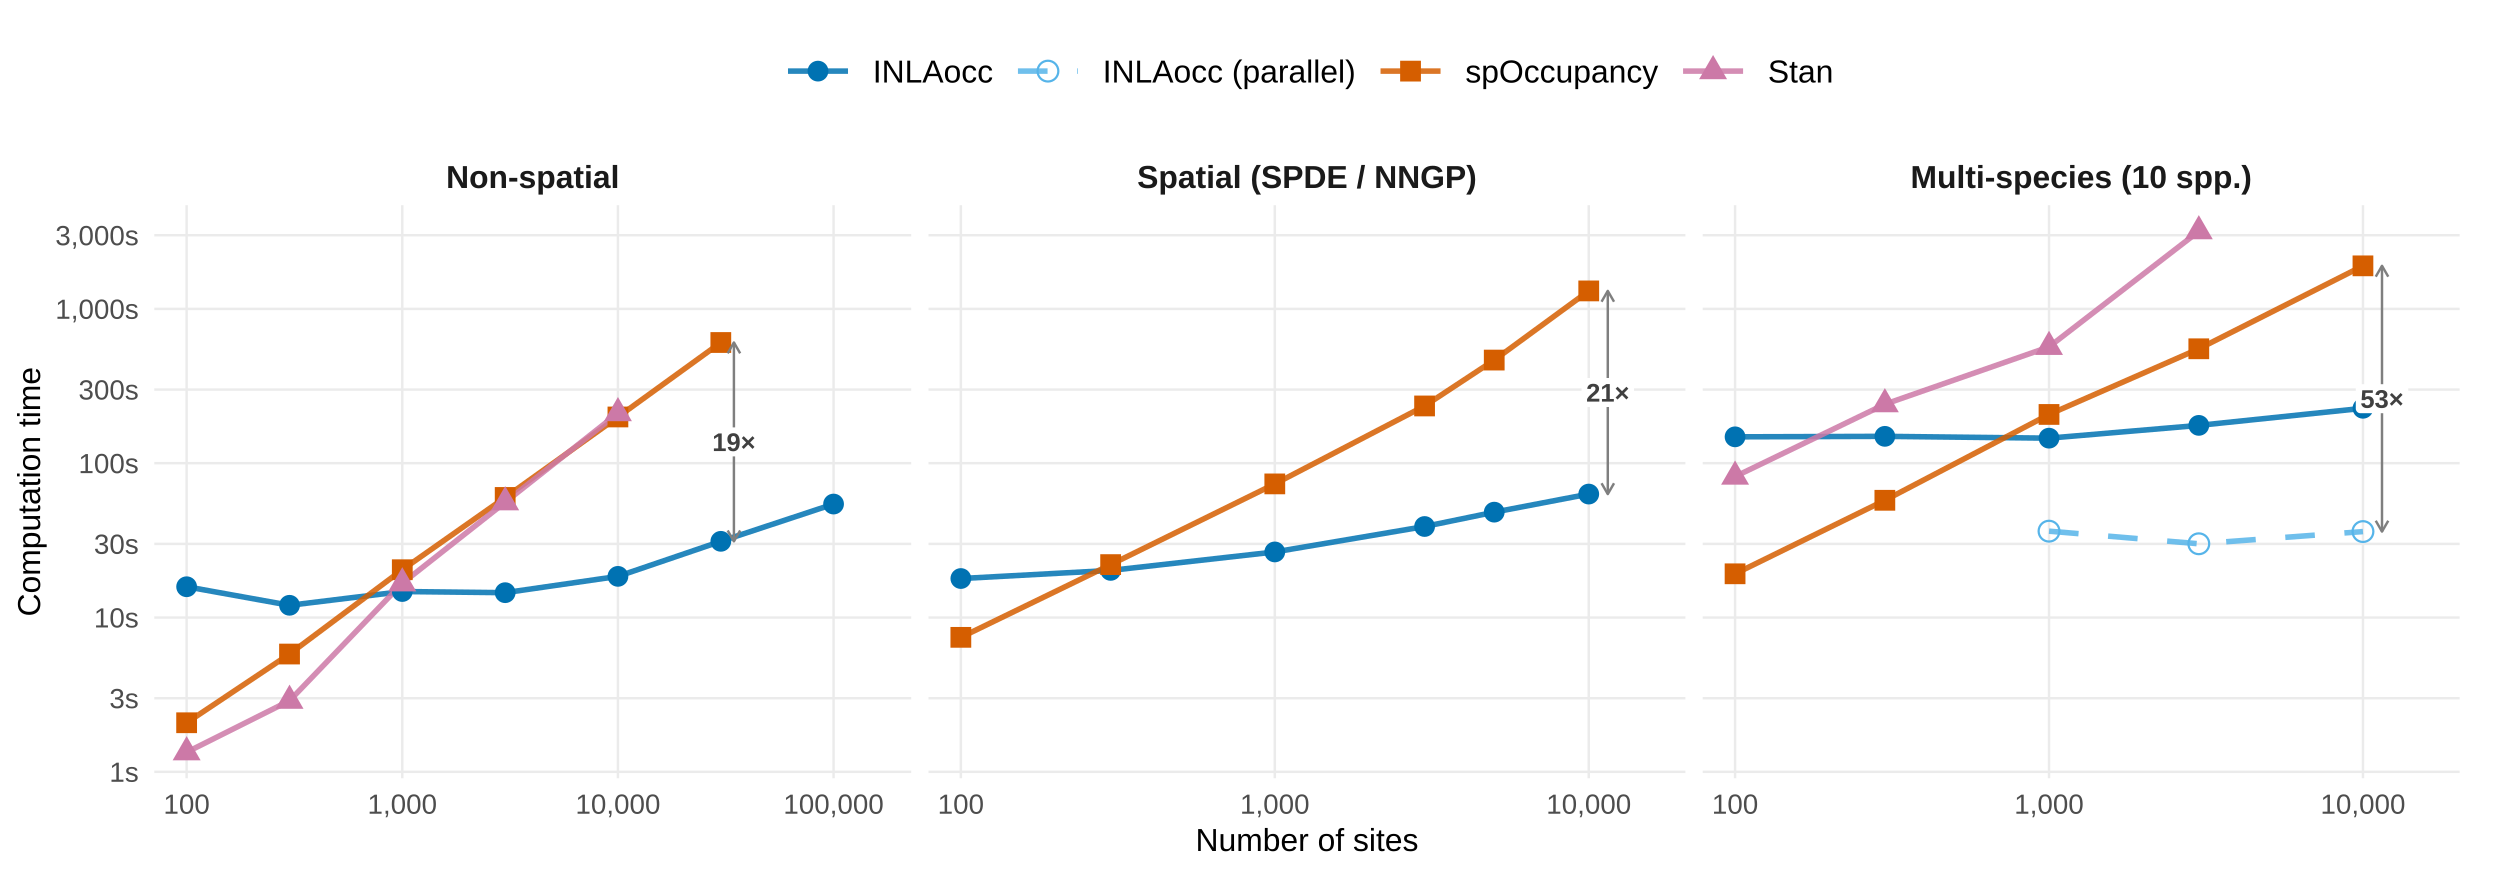
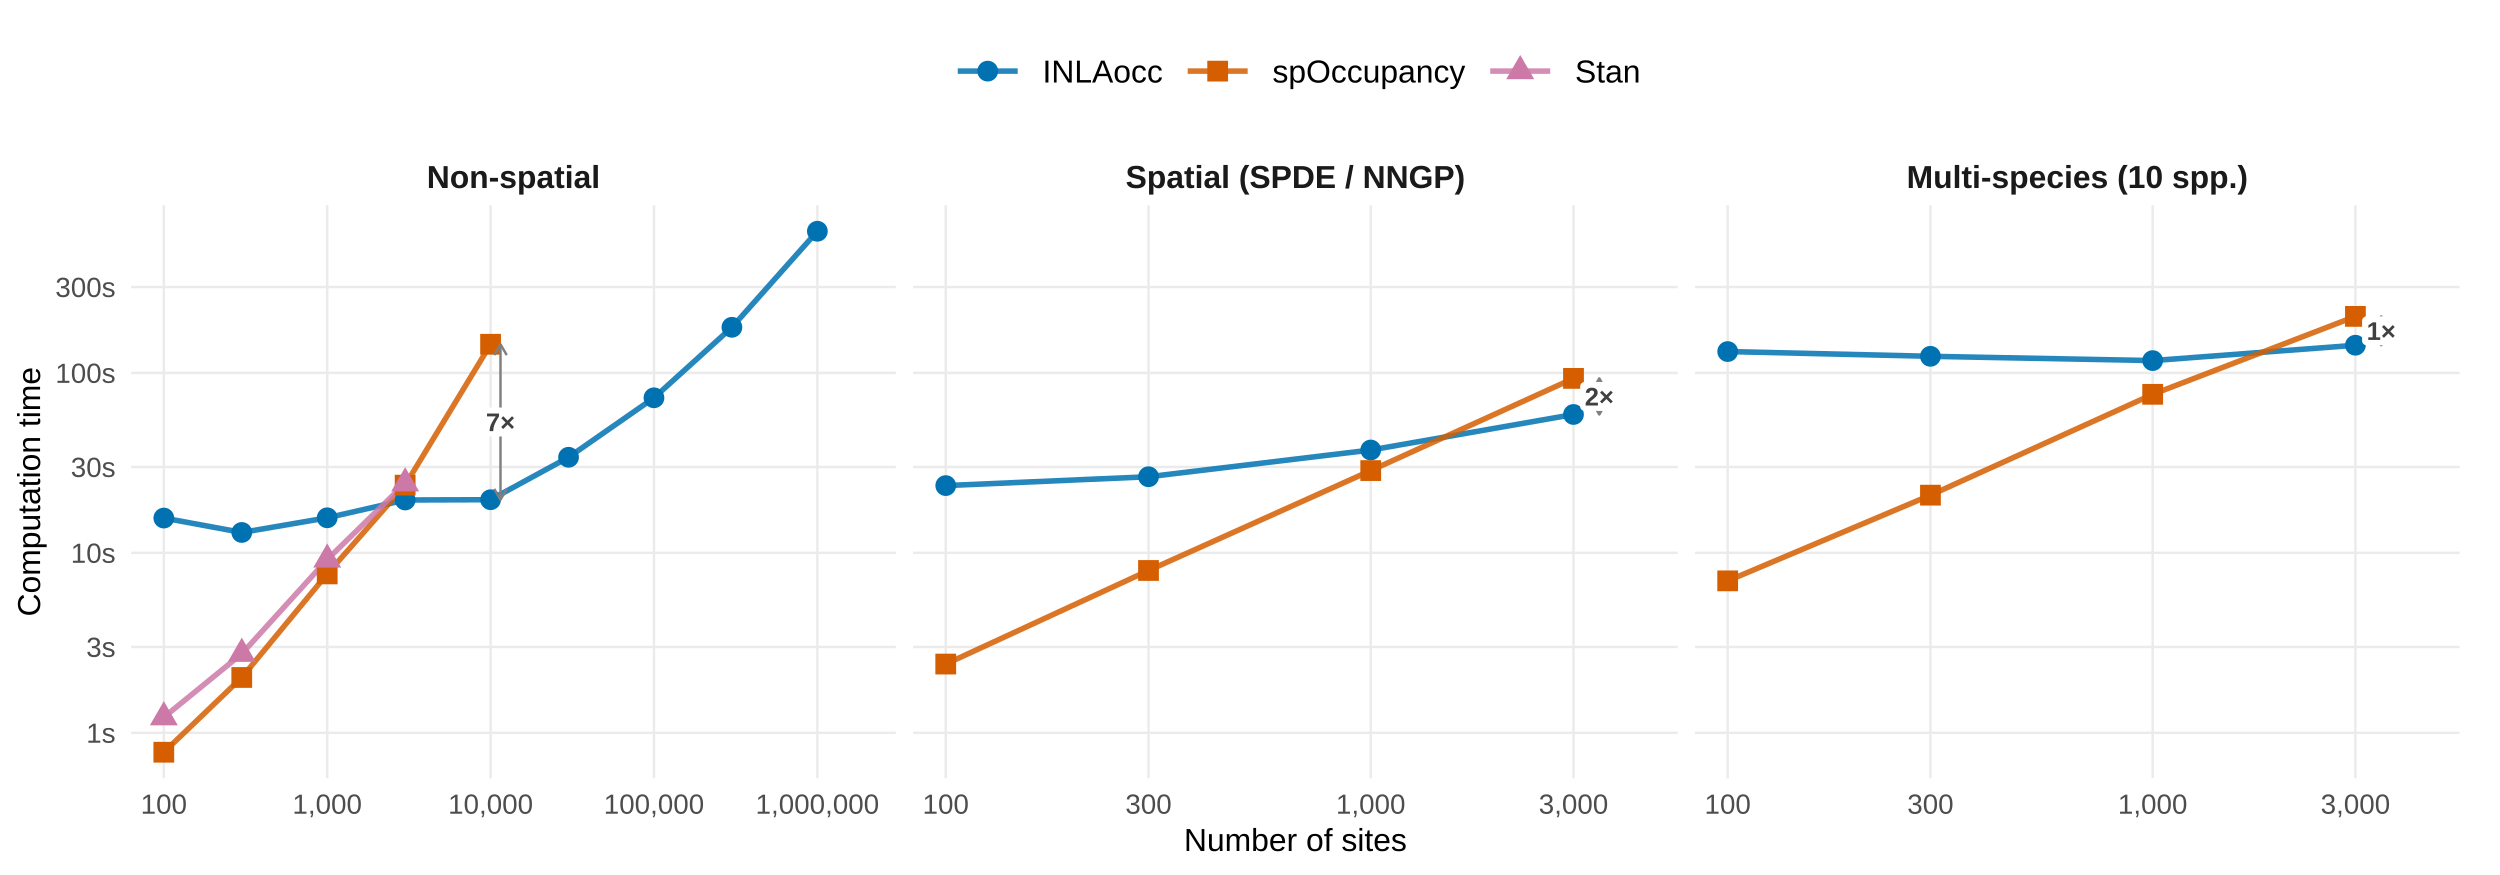
<svg xmlns="http://www.w3.org/2000/svg" width="864.00pt" height="302.40pt" viewBox="0 0 864.00 302.40">
  <g class="svglite">
    <defs>
      <style type="text/css">
    .svglite line, .svglite polyline, .svglite polygon, .svglite path, .svglite rect, .svglite circle {
      fill: none;
      stroke: #000000;
      stroke-linecap: round;
      stroke-linejoin: round;
      stroke-miterlimit: 10.00;
    }
    .svglite text {
      white-space: pre;
    }
    .svglite g.glyphgroup path {
      fill: inherit;
      stroke: none;
    }
  </style>
    </defs>
    <rect width="100%" height="100%" style="stroke: none; fill: #FFFFFF;" />
    <defs>
      <clipPath id="cpMC4wMHw4NjQuMDB8MC4wMHwzMDIuNDA=">
        <rect x="0.00" y="0.00" width="864.00" height="302.40" />
      </clipPath>
    </defs>
    <g clip-path="url(#cpMC4wMHw4NjQuMDB8MC4wMHwzMDIuNDA=)">
      <rect x="0.00" y="-0" width="864.00" height="302.40" style="stroke-width: 1.16; stroke: none; fill: #FFFFFF;" />
    </g>
    <defs>
-       <clipPath id="cpNTMuMzJ8MzE0LjkxfDcwLjkxfDI2OC45Nw==">
-         <rect x="53.32" y="70.91" width="261.59" height="198.06" />
-       </clipPath>
-     </defs>
-     <g clip-path="url(#cpNTMuMzJ8MzE0LjkxfDcwLjkxfDI2OC45Nw==)">
-       <rect x="53.32" y="70.91" width="261.59" height="198.06" style="stroke-width: 1.16; stroke: none; fill: #FFFFFF;" />
-       <polyline points="53.32,266.75 314.91,266.75 " style="stroke-width: 0.85; stroke: #EBEBEB; stroke-linecap: butt;" />
-       <polyline points="53.32,241.30 314.91,241.30 " style="stroke-width: 0.85; stroke: #EBEBEB; stroke-linecap: butt;" />
-       <polyline points="53.32,213.42 314.91,213.42 " style="stroke-width: 0.85; stroke: #EBEBEB; stroke-linecap: butt;" />
-       <polyline points="53.32,187.97 314.91,187.97 " style="stroke-width: 0.85; stroke: #EBEBEB; stroke-linecap: butt;" />
-       <polyline points="53.32,160.08 314.91,160.08 " style="stroke-width: 0.85; stroke: #EBEBEB; stroke-linecap: butt;" />
-       <polyline points="53.32,134.64 314.91,134.64 " style="stroke-width: 0.85; stroke: #EBEBEB; stroke-linecap: butt;" />
-       <polyline points="53.32,106.75 314.91,106.75 " style="stroke-width: 0.85; stroke: #EBEBEB; stroke-linecap: butt;" />
-       <polyline points="53.32,81.30 314.91,81.30 " style="stroke-width: 0.85; stroke: #EBEBEB; stroke-linecap: butt;" />
-       <polyline points="64.50,268.97 64.50,70.91 " style="stroke-width: 0.85; stroke: #EBEBEB; stroke-linecap: butt;" />
-       <polyline points="139.03,268.97 139.03,70.91 " style="stroke-width: 0.85; stroke: #EBEBEB; stroke-linecap: butt;" />
-       <polyline points="213.56,268.97 213.56,70.91 " style="stroke-width: 0.85; stroke: #EBEBEB; stroke-linecap: butt;" />
-       <polyline points="288.08,268.97 288.08,70.91 " style="stroke-width: 0.85; stroke: #EBEBEB; stroke-linecap: butt;" />
-       <polyline points="64.50,202.78 100.06,209.19 139.03,204.43 174.59,204.83 213.56,199.19 249.12,187.08 288.08,174.20 " style="stroke-width: 1.92; stroke: #0072B2; stroke-opacity: 0.85; stroke-linecap: butt;" />
-       <polyline points="64.50,249.79 100.06,226.03 139.03,196.90 174.59,171.92 213.56,144.10 249.12,118.37 " style="stroke-width: 1.92; stroke: #D55E00; stroke-opacity: 0.85; stroke-linecap: butt;" />
-       <polyline points="64.50,259.97 100.06,242.17 139.03,201.59 174.59,173.57 213.56,142.78 " style="stroke-width: 1.92; stroke: #CC79A7; stroke-opacity: 0.85; stroke-linecap: butt;" />
-       <circle cx="64.50" cy="202.78" r="3.59" style="stroke-width: 0.77; stroke: none; fill: #0072B2;" />
-       <polygon points="60.91,253.37 68.09,253.37 68.09,246.20 60.91,246.20 " style="stroke-width: 0.77; stroke: none; fill: #D55E00;" />
-       <polygon points="64.50,254.39 69.33,262.76 59.67,262.76 " style="stroke-width: 0.77; stroke: none; fill: #CC79A7;" />
-       <circle cx="100.06" cy="209.19" r="3.59" style="stroke-width: 0.77; stroke: none; fill: #0072B2;" />
-       <polygon points="96.47,229.62 103.65,229.62 103.65,222.45 96.47,222.45 " style="stroke-width: 0.77; stroke: none; fill: #D55E00;" />
-       <polygon points="100.06,236.59 104.89,244.96 95.23,244.96 " style="stroke-width: 0.77; stroke: none; fill: #CC79A7;" />
-       <circle cx="139.03" cy="204.43" r="3.59" style="stroke-width: 0.77; stroke: none; fill: #0072B2;" />
-       <polygon points="135.44,200.49 142.62,200.49 142.62,193.31 135.44,193.31 " style="stroke-width: 0.77; stroke: none; fill: #D55E00;" />
-       <polygon points="139.03,196.01 143.86,204.38 134.20,204.38 " style="stroke-width: 0.77; stroke: none; fill: #CC79A7;" />
-       <circle cx="174.59" cy="204.83" r="3.59" style="stroke-width: 0.77; stroke: none; fill: #0072B2;" />
-       <polygon points="171.00,175.51 178.18,175.51 178.18,168.33 171.00,168.33 " style="stroke-width: 0.77; stroke: none; fill: #D55E00;" />
-       <polygon points="174.59,167.99 179.42,176.36 169.76,176.36 " style="stroke-width: 0.77; stroke: none; fill: #CC79A7;" />
-       <circle cx="213.56" cy="199.19" r="3.59" style="stroke-width: 0.77; stroke: none; fill: #0072B2;" />
-       <polygon points="209.97,147.69 217.14,147.69 217.14,140.52 209.97,140.52 " style="stroke-width: 0.77; stroke: none; fill: #D55E00;" />
-       <circle cx="249.12" cy="187.08" r="3.59" style="stroke-width: 0.77; stroke: none; fill: #0072B2;" />
-       <polygon points="245.53,121.96 252.70,121.96 252.70,114.78 245.53,114.78 " style="stroke-width: 0.77; stroke: none; fill: #D55E00;" />
-       <circle cx="288.08" cy="174.20" r="3.59" style="stroke-width: 0.77; stroke: none; fill: #0072B2;" />
-       <polygon points="213.56,137.20 218.39,145.57 208.73,145.57 " style="stroke-width: 0.77; stroke: none; fill: #CC79A7;" />
-       <line x1="253.64" y1="187.08" x2="253.64" y2="118.37" style="stroke-width: 0.85; stroke: #7F7F7F; stroke-linecap: butt;" />
-       <polyline points="251.48,183.33 253.64,187.08 255.80,183.33 " style="stroke-width: 0.85; stroke: #7F7F7F; stroke-linecap: butt;" />
-       <polyline points="255.80,122.11 253.64,118.37 251.48,122.11 " style="stroke-width: 0.85; stroke: #7F7F7F; stroke-linecap: butt;" />
-       <polygon points="246.16,157.73 261.12,157.73 261.05,157.73 261.31,157.72 261.56,157.67 261.80,157.57 262.02,157.45 262.22,157.29 262.38,157.09 262.52,156.88 262.62,156.64 262.68,156.40 262.70,156.14 262.70,156.14 262.70,149.31 262.70,149.31 262.68,149.05 262.62,148.80 262.52,148.57 262.38,148.35 262.22,148.16 262.02,148.00 261.80,147.87 261.56,147.78 261.31,147.73 261.12,147.72 246.16,147.72 246.35,147.73 246.10,147.72 245.84,147.75 245.60,147.82 245.37,147.93 245.16,148.08 244.97,148.25 244.82,148.46 244.70,148.69 244.62,148.93 244.58,149.18 244.57,149.31 244.57,156.14 244.58,156.01 244.58,156.27 244.62,156.52 244.70,156.76 244.82,156.99 244.97,157.19 245.16,157.37 245.37,157.52 245.60,157.62 245.84,157.70 246.10,157.73 " style="stroke-width: 0.00; stroke: none; fill: #FFFFFF;" />
-       <text x="253.64" y="155.88" text-anchor="middle" style="font-size: 8.82px; font-weight: bold;fill: #404040; font-family: &quot;Arial&quot;;" textLength="14.95px" lengthAdjust="spacingAndGlyphs">19×</text>
-     </g>
-     <g clip-path="url(#cpMC4wMHw4NjQuMDB8MC4wMHwzMDIuNDA=)">
- </g>
-     <defs>
-       <clipPath id="cpMzIwLjg5fDU4Mi40OHw3MC45MXwyNjguOTc=">
-         <rect x="320.89" y="70.91" width="261.59" height="198.06" />
-       </clipPath>
-     </defs>
-     <g clip-path="url(#cpMzIwLjg5fDU4Mi40OHw3MC45MXwyNjguOTc=)">
-       <rect x="320.89" y="70.91" width="261.59" height="198.06" style="stroke-width: 1.16; stroke: none; fill: #FFFFFF;" />
-       <polyline points="320.89,266.75 582.48,266.75 " style="stroke-width: 0.85; stroke: #EBEBEB; stroke-linecap: butt;" />
-       <polyline points="320.89,241.30 582.48,241.30 " style="stroke-width: 0.85; stroke: #EBEBEB; stroke-linecap: butt;" />
-       <polyline points="320.89,213.42 582.48,213.42 " style="stroke-width: 0.85; stroke: #EBEBEB; stroke-linecap: butt;" />
-       <polyline points="320.89,187.97 582.48,187.97 " style="stroke-width: 0.85; stroke: #EBEBEB; stroke-linecap: butt;" />
-       <polyline points="320.89,160.08 582.48,160.08 " style="stroke-width: 0.85; stroke: #EBEBEB; stroke-linecap: butt;" />
-       <polyline points="320.89,134.64 582.48,134.64 " style="stroke-width: 0.85; stroke: #EBEBEB; stroke-linecap: butt;" />
-       <polyline points="320.89,106.75 582.48,106.75 " style="stroke-width: 0.85; stroke: #EBEBEB; stroke-linecap: butt;" />
-       <polyline points="320.89,81.30 582.48,81.30 " style="stroke-width: 0.85; stroke: #EBEBEB; stroke-linecap: butt;" />
-       <polyline points="332.07,268.97 332.07,70.91 " style="stroke-width: 0.85; stroke: #EBEBEB; stroke-linecap: butt;" />
-       <polyline points="440.57,268.97 440.57,70.91 " style="stroke-width: 0.85; stroke: #EBEBEB; stroke-linecap: butt;" />
-       <polyline points="549.07,268.97 549.07,70.91 " style="stroke-width: 0.85; stroke: #EBEBEB; stroke-linecap: butt;" />
-       <polyline points="332.07,199.94 383.84,197.13 440.57,190.75 492.34,181.96 516.41,177.00 549.07,170.75 " style="stroke-width: 1.92; stroke: #0072B2; stroke-opacity: 0.85; stroke-linecap: butt;" />
-       <polyline points="332.07,220.27 383.84,195.13 440.57,167.24 492.34,140.30 516.41,124.44 549.07,100.54 " style="stroke-width: 1.92; stroke: #D55E00; stroke-opacity: 0.85; stroke-linecap: butt;" />
-       <circle cx="332.07" cy="199.94" r="3.59" style="stroke-width: 0.77; stroke: none; fill: #0072B2;" />
-       <polygon points="328.48,223.85 335.66,223.85 335.66,216.68 328.48,216.68 " style="stroke-width: 0.77; stroke: none; fill: #D55E00;" />
-       <circle cx="383.84" cy="197.13" r="3.59" style="stroke-width: 0.77; stroke: none; fill: #0072B2;" />
-       <polygon points="380.25,198.72 387.43,198.72 387.43,191.54 380.25,191.54 " style="stroke-width: 0.77; stroke: none; fill: #D55E00;" />
-       <circle cx="440.57" cy="190.75" r="3.59" style="stroke-width: 0.77; stroke: none; fill: #0072B2;" />
-       <polygon points="436.98,170.82 444.16,170.82 444.16,163.65 436.98,163.65 " style="stroke-width: 0.77; stroke: none; fill: #D55E00;" />
-       <circle cx="492.34" cy="181.96" r="3.59" style="stroke-width: 0.77; stroke: none; fill: #0072B2;" />
-       <polygon points="488.75,143.89 495.92,143.89 495.92,136.71 488.75,136.71 " style="stroke-width: 0.77; stroke: none; fill: #D55E00;" />
-       <circle cx="516.41" cy="177.00" r="3.59" style="stroke-width: 0.77; stroke: none; fill: #0072B2;" />
-       <polygon points="512.82,128.03 519.99,128.03 519.99,120.85 512.82,120.85 " style="stroke-width: 0.77; stroke: none; fill: #D55E00;" />
-       <circle cx="549.07" cy="170.75" r="3.59" style="stroke-width: 0.77; stroke: none; fill: #0072B2;" />
-       <polygon points="545.48,104.13 552.66,104.13 552.66,96.95 545.48,96.95 " style="stroke-width: 0.77; stroke: none; fill: #D55E00;" />
-       <line x1="555.65" y1="170.75" x2="555.65" y2="100.54" style="stroke-width: 0.85; stroke: #7F7F7F; stroke-linecap: butt;" />
-       <polyline points="553.49,167.01 555.65,170.75 557.81,167.01 " style="stroke-width: 0.85; stroke: #7F7F7F; stroke-linecap: butt;" />
-       <polyline points="557.81,104.28 555.65,100.54 553.49,104.28 " style="stroke-width: 0.85; stroke: #7F7F7F; stroke-linecap: butt;" />
-       <polygon points="548.18,140.65 563.13,140.65 563.07,140.65 563.32,140.64 563.57,140.59 563.81,140.50 564.03,140.37 564.23,140.21 564.40,140.02 564.54,139.80 564.64,139.56 564.70,139.32 564.72,139.06 564.72,139.06 564.72,132.23 564.72,132.23 564.70,131.97 564.64,131.73 564.54,131.49 564.40,131.28 564.23,131.08 564.03,130.92 563.81,130.79 563.57,130.70 563.32,130.65 563.13,130.64 548.18,130.64 548.37,130.65 548.11,130.64 547.86,130.67 547.61,130.74 547.38,130.85 547.17,131.00 546.99,131.18 546.83,131.38 546.72,131.61 546.64,131.85 546.59,132.10 546.59,132.23 546.59,139.06 546.59,138.93 546.59,139.19 546.64,139.44 546.72,139.68 546.83,139.91 546.99,140.11 547.17,140.29 547.38,140.44 547.61,140.55 547.86,140.62 548.11,140.65 " style="stroke-width: 0.00; stroke: none; fill: #FFFFFF;" />
-       <text x="555.65" y="138.80" text-anchor="middle" style="font-size: 8.82px; font-weight: bold;fill: #404040; font-family: &quot;Arial&quot;;" textLength="14.95px" lengthAdjust="spacingAndGlyphs">21×</text>
-     </g>
-     <g clip-path="url(#cpMC4wMHw4NjQuMDB8MC4wMHwzMDIuNDA=)">
- </g>
-     <defs>
-       <clipPath id="cpNTg4LjQ2fDg1MC4wNXw3MC45MXwyNjguOTc=">
-         <rect x="588.46" y="70.91" width="261.59" height="198.06" />
-       </clipPath>
-     </defs>
-     <g clip-path="url(#cpNTg4LjQ2fDg1MC4wNXw3MC45MXwyNjguOTc=)">
-       <rect x="588.46" y="70.91" width="261.59" height="198.06" style="stroke-width: 1.16; stroke: none; fill: #FFFFFF;" />
-       <polyline points="588.46,266.75 850.05,266.75 " style="stroke-width: 0.85; stroke: #EBEBEB; stroke-linecap: butt;" />
-       <polyline points="588.46,241.30 850.05,241.30 " style="stroke-width: 0.85; stroke: #EBEBEB; stroke-linecap: butt;" />
-       <polyline points="588.46,213.42 850.05,213.42 " style="stroke-width: 0.85; stroke: #EBEBEB; stroke-linecap: butt;" />
-       <polyline points="588.46,187.97 850.05,187.97 " style="stroke-width: 0.85; stroke: #EBEBEB; stroke-linecap: butt;" />
-       <polyline points="588.46,160.08 850.05,160.08 " style="stroke-width: 0.85; stroke: #EBEBEB; stroke-linecap: butt;" />
-       <polyline points="588.46,134.64 850.05,134.64 " style="stroke-width: 0.85; stroke: #EBEBEB; stroke-linecap: butt;" />
-       <polyline points="588.46,106.75 850.05,106.75 " style="stroke-width: 0.85; stroke: #EBEBEB; stroke-linecap: butt;" />
-       <polyline points="588.46,81.30 850.05,81.30 " style="stroke-width: 0.85; stroke: #EBEBEB; stroke-linecap: butt;" />
-       <polyline points="599.64,268.97 599.64,70.91 " style="stroke-width: 0.85; stroke: #EBEBEB; stroke-linecap: butt;" />
-       <polyline points="708.14,268.97 708.14,70.91 " style="stroke-width: 0.85; stroke: #EBEBEB; stroke-linecap: butt;" />
-       <polyline points="816.64,268.97 816.64,70.91 " style="stroke-width: 0.85; stroke: #EBEBEB; stroke-linecap: butt;" />
-       <polyline points="599.64,150.97 651.41,150.80 708.14,151.43 759.91,147.01 816.64,141.10 " style="stroke-width: 1.92; stroke: #0072B2; stroke-opacity: 0.85; stroke-linecap: butt;" />
-       <polyline points="708.14,183.57 759.91,187.93 816.64,183.71 " style="stroke-width: 1.92; stroke: #56B4E9; stroke-opacity: 0.85; stroke-dasharray: 10.24,10.24; stroke-linecap: butt;" />
-       <polyline points="599.64,198.31 651.41,172.90 708.14,143.23 759.91,120.54 816.64,91.88 " style="stroke-width: 1.92; stroke: #D55E00; stroke-opacity: 0.85; stroke-linecap: butt;" />
-       <polyline points="599.64,164.70 651.41,139.70 708.14,119.88 759.91,79.92 " style="stroke-width: 1.92; stroke: #CC79A7; stroke-opacity: 0.85; stroke-linecap: butt;" />
-       <circle cx="599.64" cy="150.97" r="3.59" style="stroke-width: 0.77; stroke: none; fill: #0072B2;" />
-       <polygon points="596.05,201.89 603.23,201.89 603.23,194.72 596.05,194.72 " style="stroke-width: 0.77; stroke: none; fill: #D55E00;" />
-       <circle cx="651.41" cy="150.80" r="3.59" style="stroke-width: 0.77; stroke: none; fill: #0072B2;" />
-       <polygon points="647.82,176.49 654.99,176.49 654.99,169.31 647.82,169.31 " style="stroke-width: 0.77; stroke: none; fill: #D55E00;" />
-       <circle cx="708.14" cy="151.43" r="3.59" style="stroke-width: 0.77; stroke: none; fill: #0072B2;" />
-       <polygon points="704.55,146.82 711.73,146.82 711.73,139.65 704.55,139.65 " style="stroke-width: 0.77; stroke: none; fill: #D55E00;" />
-       <circle cx="759.91" cy="147.01" r="3.59" style="stroke-width: 0.77; stroke: none; fill: #0072B2;" />
-       <polygon points="756.32,124.13 763.49,124.13 763.49,116.95 756.32,116.95 " style="stroke-width: 0.77; stroke: none; fill: #D55E00;" />
-       <circle cx="816.64" cy="141.10" r="3.59" style="stroke-width: 0.77; stroke: none; fill: #0072B2;" />
-       <polygon points="813.05,95.46 820.22,95.46 820.22,88.29 813.05,88.29 " style="stroke-width: 0.77; stroke: none; fill: #D55E00;" />
-       <circle cx="708.14" cy="183.57" r="3.59" style="stroke-width: 0.77; stroke: #56B4E9;" />
-       <circle cx="759.91" cy="187.93" r="3.59" style="stroke-width: 0.77; stroke: #56B4E9;" />
-       <circle cx="816.64" cy="183.71" r="3.59" style="stroke-width: 0.77; stroke: #56B4E9;" />
-       <polygon points="599.64,159.12 604.47,167.49 594.81,167.49 " style="stroke-width: 0.77; stroke: none; fill: #CC79A7;" />
-       <polygon points="651.41,134.12 656.24,142.49 646.58,142.49 " style="stroke-width: 0.77; stroke: none; fill: #CC79A7;" />
-       <polygon points="708.14,114.30 712.97,122.67 703.31,122.67 " style="stroke-width: 0.77; stroke: none; fill: #CC79A7;" />
-       <polygon points="759.91,74.34 764.74,82.70 755.07,82.70 " style="stroke-width: 0.77; stroke: none; fill: #CC79A7;" />
-       <line x1="823.22" y1="183.71" x2="823.22" y2="91.88" style="stroke-width: 0.85; stroke: #7F7F7F; stroke-linecap: butt;" />
-       <polyline points="821.06,179.97 823.22,183.71 825.38,179.97 " style="stroke-width: 0.85; stroke: #7F7F7F; stroke-linecap: butt;" />
-       <polyline points="825.38,95.62 823.22,91.88 821.06,95.62 " style="stroke-width: 0.85; stroke: #7F7F7F; stroke-linecap: butt;" />
-       <polygon points="815.75,142.80 830.70,142.80 830.64,142.80 830.89,142.79 831.14,142.74 831.38,142.65 831.60,142.52 831.80,142.36 831.97,142.17 832.10,141.95 832.20,141.71 832.27,141.47 832.29,141.21 832.29,141.21 832.29,134.38 832.29,134.38 832.27,134.12 832.20,133.88 832.10,133.64 831.97,133.43 831.80,133.23 831.60,133.07 831.38,132.94 831.14,132.85 830.89,132.80 830.70,132.79 815.75,132.79 815.94,132.80 815.68,132.79 815.43,132.82 815.18,132.89 814.95,133.00 814.74,133.15 814.56,133.33 814.40,133.53 814.29,133.76 814.20,134.00 814.16,134.25 814.16,134.38 814.16,141.21 814.16,141.08 814.16,141.34 814.20,141.59 814.29,141.83 814.40,142.06 814.56,142.26 814.74,142.44 814.95,142.59 815.18,142.70 815.43,142.77 815.68,142.80 " style="stroke-width: 0.00; stroke: none; fill: #FFFFFF;" />
-       <text x="823.22" y="140.95" text-anchor="middle" style="font-size: 8.82px; font-weight: bold;fill: #404040; font-family: &quot;Arial&quot;;" textLength="14.95px" lengthAdjust="spacingAndGlyphs">53×</text>
-     </g>
-     <g clip-path="url(#cpMC4wMHw4NjQuMDB8MC4wMHwzMDIuNDA=)">
- </g>
-     <defs>
-       <clipPath id="cpNTMuMzJ8MzE0LjkxfDUxLjE1fDcwLjkx">
-         <rect x="53.32" y="51.15" width="261.59" height="19.76" />
-       </clipPath>
-     </defs>
-     <g clip-path="url(#cpNTMuMzJ8MzE0LjkxfDUxLjE1fDcwLjkx)">
-       <text x="184.12" y="64.97" text-anchor="middle" style="font-size: 11.00px; font-weight: bold;fill: #1A1A1A; font-family: &quot;Arial&quot;;" textLength="59.91px" lengthAdjust="spacingAndGlyphs">Non-spatial</text>
-     </g>
-     <g clip-path="url(#cpMC4wMHw4NjQuMDB8MC4wMHwzMDIuNDA=)">
- </g>
-     <defs>
-       <clipPath id="cpMzIwLjg5fDU4Mi40OHw1MS4xNXw3MC45MQ==">
-         <rect x="320.89" y="51.15" width="261.59" height="19.76" />
-       </clipPath>
-     </defs>
-     <g clip-path="url(#cpMzIwLjg5fDU4Mi40OHw1MS4xNXw3MC45MQ==)">
-       <text x="451.69" y="64.97" text-anchor="middle" style="font-size: 11.00px; font-weight: bold;fill: #1A1A1A; font-family: &quot;Arial&quot;;" textLength="117.41px" lengthAdjust="spacingAndGlyphs">Spatial (SPDE / NNGP)</text>
-     </g>
-     <g clip-path="url(#cpMC4wMHw4NjQuMDB8MC4wMHwzMDIuNDA=)">
- </g>
-     <defs>
-       <clipPath id="cpNTg4LjQ2fDg1MC4wNXw1MS4xNXw3MC45MQ==">
-         <rect x="588.46" y="51.15" width="261.59" height="19.76" />
-       </clipPath>
-     </defs>
-     <g clip-path="url(#cpNTg4LjQ2fDg1MC4wNXw1MS4xNXw3MC45MQ==)">
-       <text x="719.26" y="64.97" text-anchor="middle" style="font-size: 11.00px; font-weight: bold;fill: #1A1A1A; font-family: &quot;Arial&quot;;" textLength="118.03px" lengthAdjust="spacingAndGlyphs">Multi-species (10 spp.)</text>
-     </g>
-     <g clip-path="url(#cpMC4wMHw4NjQuMDB8MC4wMHwzMDIuNDA=)">
-       <text x="64.50" y="281.22" text-anchor="middle" style="font-size: 9.60px;fill: #4D4D4D; font-family: &quot;Arial&quot;;" textLength="15.98px" lengthAdjust="spacingAndGlyphs">100</text>
-       <text x="139.03" y="281.22" text-anchor="middle" style="font-size: 9.60px;fill: #4D4D4D; font-family: &quot;Arial&quot;;" textLength="23.98px" lengthAdjust="spacingAndGlyphs">1,000</text>
-       <text x="213.56" y="281.22" text-anchor="middle" style="font-size: 9.60px;fill: #4D4D4D; font-family: &quot;Arial&quot;;" textLength="29.31px" lengthAdjust="spacingAndGlyphs">10,000</text>
-       <text x="288.08" y="281.22" text-anchor="middle" style="font-size: 9.60px;fill: #4D4D4D; font-family: &quot;Arial&quot;;" textLength="34.64px" lengthAdjust="spacingAndGlyphs">100,000</text>
-       <text x="332.07" y="281.22" text-anchor="middle" style="font-size: 9.60px;fill: #4D4D4D; font-family: &quot;Arial&quot;;" textLength="15.98px" lengthAdjust="spacingAndGlyphs">100</text>
-       <text x="440.57" y="281.22" text-anchor="middle" style="font-size: 9.60px;fill: #4D4D4D; font-family: &quot;Arial&quot;;" textLength="23.98px" lengthAdjust="spacingAndGlyphs">1,000</text>
-       <text x="549.07" y="281.22" text-anchor="middle" style="font-size: 9.60px;fill: #4D4D4D; font-family: &quot;Arial&quot;;" textLength="29.31px" lengthAdjust="spacingAndGlyphs">10,000</text>
-       <text x="599.64" y="281.22" text-anchor="middle" style="font-size: 9.60px;fill: #4D4D4D; font-family: &quot;Arial&quot;;" textLength="15.98px" lengthAdjust="spacingAndGlyphs">100</text>
-       <text x="708.14" y="281.22" text-anchor="middle" style="font-size: 9.60px;fill: #4D4D4D; font-family: &quot;Arial&quot;;" textLength="23.98px" lengthAdjust="spacingAndGlyphs">1,000</text>
-       <text x="816.64" y="281.22" text-anchor="middle" style="font-size: 9.60px;fill: #4D4D4D; font-family: &quot;Arial&quot;;" textLength="29.31px" lengthAdjust="spacingAndGlyphs">10,000</text>
-       <text x="47.94" y="270.18" text-anchor="end" style="font-size: 9.60px;fill: #4D4D4D; font-family: &quot;Arial&quot;;" textLength="10.12px" lengthAdjust="spacingAndGlyphs">1s</text>
-       <text x="47.94" y="244.74" text-anchor="end" style="font-size: 9.60px;fill: #4D4D4D; font-family: &quot;Arial&quot;;" textLength="10.12px" lengthAdjust="spacingAndGlyphs">3s</text>
-       <text x="47.94" y="216.85" text-anchor="end" style="font-size: 9.60px;fill: #4D4D4D; font-family: &quot;Arial&quot;;" textLength="15.45px" lengthAdjust="spacingAndGlyphs">10s</text>
-       <text x="47.94" y="191.40" text-anchor="end" style="font-size: 9.60px;fill: #4D4D4D; font-family: &quot;Arial&quot;;" textLength="15.45px" lengthAdjust="spacingAndGlyphs">30s</text>
-       <text x="47.94" y="163.52" text-anchor="end" style="font-size: 9.60px;fill: #4D4D4D; font-family: &quot;Arial&quot;;" textLength="20.78px" lengthAdjust="spacingAndGlyphs">100s</text>
-       <text x="47.94" y="138.07" text-anchor="end" style="font-size: 9.60px;fill: #4D4D4D; font-family: &quot;Arial&quot;;" textLength="20.78px" lengthAdjust="spacingAndGlyphs">300s</text>
-       <text x="47.94" y="110.18" text-anchor="end" style="font-size: 9.60px;fill: #4D4D4D; font-family: &quot;Arial&quot;;" textLength="28.78px" lengthAdjust="spacingAndGlyphs">1,000s</text>
-       <text x="47.94" y="84.74" text-anchor="end" style="font-size: 9.60px;fill: #4D4D4D; font-family: &quot;Arial&quot;;" textLength="28.78px" lengthAdjust="spacingAndGlyphs">3,000s</text>
-       <text x="451.69" y="294.10" text-anchor="middle" style="font-size: 11.00px; font-family: &quot;Arial&quot;;" textLength="77.06px" lengthAdjust="spacingAndGlyphs">Number of sites</text>
+       <clipPath id="cpNDUuMzJ8MzA5LjU4fDcwLjkxfDI2OC45Nw==">
+         <rect x="45.32" y="70.91" width="264.26" height="198.06" />
+       </clipPath>
+     </defs>
+     <g clip-path="url(#cpNDUuMzJ8MzA5LjU4fDcwLjkxfDI2OC45Nw==)">
+       <rect x="45.32" y="70.91" width="264.26" height="198.06" style="stroke-width: 1.16; stroke: none; fill: #FFFFFF;" />
+       <polyline points="45.32,253.26 309.58,253.26 " style="stroke-width: 0.85; stroke: #EBEBEB; stroke-linecap: butt;" />
+       <polyline points="45.32,223.59 309.58,223.59 " style="stroke-width: 0.85; stroke: #EBEBEB; stroke-linecap: butt;" />
+       <polyline points="45.32,191.07 309.58,191.07 " style="stroke-width: 0.85; stroke: #EBEBEB; stroke-linecap: butt;" />
+       <polyline points="45.32,161.39 309.58,161.39 " style="stroke-width: 0.85; stroke: #EBEBEB; stroke-linecap: butt;" />
+       <polyline points="45.32,128.88 309.58,128.88 " style="stroke-width: 0.85; stroke: #EBEBEB; stroke-linecap: butt;" />
+       <polyline points="45.32,99.20 309.58,99.20 " style="stroke-width: 0.85; stroke: #EBEBEB; stroke-linecap: butt;" />
+       <polyline points="56.62,268.97 56.62,70.91 " style="stroke-width: 0.85; stroke: #EBEBEB; stroke-linecap: butt;" />
+       <polyline points="113.08,268.97 113.08,70.91 " style="stroke-width: 0.85; stroke: #EBEBEB; stroke-linecap: butt;" />
+       <polyline points="169.55,268.97 169.55,70.91 " style="stroke-width: 0.85; stroke: #EBEBEB; stroke-linecap: butt;" />
+       <polyline points="226.01,268.97 226.01,70.91 " style="stroke-width: 0.85; stroke: #EBEBEB; stroke-linecap: butt;" />
+       <polyline points="282.48,268.97 282.48,70.91 " style="stroke-width: 0.85; stroke: #EBEBEB; stroke-linecap: butt;" />
+       <polyline points="56.62,179.04 83.56,184.02 113.08,178.95 140.02,172.80 169.55,172.70 196.49,158.03 226.01,137.48 252.95,113.11 282.48,79.92 " style="stroke-width: 1.92; stroke: #0072B2; stroke-opacity: 0.85; stroke-linecap: butt;" />
+       <polyline points="56.62,259.97 83.56,234.14 113.08,198.34 140.02,167.67 169.55,118.98 " style="stroke-width: 1.92; stroke: #D55E00; stroke-opacity: 0.85; stroke-linecap: butt;" />
+       <polyline points="56.62,247.89 83.56,225.94 113.08,193.38 140.02,167.03 " style="stroke-width: 1.92; stroke: #CC79A7; stroke-opacity: 0.85; stroke-linecap: butt;" />
+       <circle cx="56.62" cy="179.04" r="3.59" style="stroke-width: 0.77; stroke: none; fill: #0072B2;" />
+       <polygon points="53.03,263.56 60.20,263.56 60.20,256.38 53.03,256.38 " style="stroke-width: 0.77; stroke: none; fill: #D55E00;" />
+       <polygon points="56.62,242.31 61.45,250.68 51.78,250.68 " style="stroke-width: 0.77; stroke: none; fill: #CC79A7;" />
+       <circle cx="83.56" cy="184.02" r="3.59" style="stroke-width: 0.77; stroke: none; fill: #0072B2;" />
+       <polygon points="79.97,237.72 87.14,237.72 87.14,230.55 79.97,230.55 " style="stroke-width: 0.77; stroke: none; fill: #D55E00;" />
+       <polygon points="83.56,220.36 88.39,228.73 78.73,228.73 " style="stroke-width: 0.77; stroke: none; fill: #CC79A7;" />
+       <circle cx="113.08" cy="178.95" r="3.59" style="stroke-width: 0.77; stroke: none; fill: #0072B2;" />
+       <polygon points="109.49,201.93 116.67,201.93 116.67,194.75 109.49,194.75 " style="stroke-width: 0.77; stroke: none; fill: #D55E00;" />
+       <polygon points="113.08,187.80 117.91,196.17 108.25,196.17 " style="stroke-width: 0.77; stroke: none; fill: #CC79A7;" />
+       <circle cx="140.02" cy="172.80" r="3.59" style="stroke-width: 0.77; stroke: none; fill: #0072B2;" />
+       <polygon points="136.43,171.26 143.61,171.26 143.61,164.08 136.43,164.08 " style="stroke-width: 0.77; stroke: none; fill: #D55E00;" />
+       <polygon points="140.02,161.45 144.85,169.82 135.19,169.82 " style="stroke-width: 0.77; stroke: none; fill: #CC79A7;" />
+       <circle cx="169.55" cy="172.70" r="3.59" style="stroke-width: 0.77; stroke: none; fill: #0072B2;" />
+       <polygon points="165.96,122.57 173.13,122.57 173.13,115.39 165.96,115.39 " style="stroke-width: 0.77; stroke: none; fill: #D55E00;" />
+       <circle cx="196.49" cy="158.03" r="3.59" style="stroke-width: 0.77; stroke: none; fill: #0072B2;" />
+       <circle cx="226.01" cy="137.48" r="3.59" style="stroke-width: 0.77; stroke: none; fill: #0072B2;" />
+       <circle cx="252.95" cy="113.11" r="3.59" style="stroke-width: 0.77; stroke: none; fill: #0072B2;" />
+       <circle cx="282.48" cy="79.92" r="3.59" style="stroke-width: 0.77; stroke: none; fill: #0072B2;" />
+       <line x1="172.97" y1="172.70" x2="172.97" y2="118.98" style="stroke-width: 0.85; stroke: #7F7F7F; stroke-linecap: butt;" />
+       <polyline points="170.81,168.96 172.97,172.70 175.13,168.96 " style="stroke-width: 0.85; stroke: #7F7F7F; stroke-linecap: butt;" />
+       <polyline points="175.13,122.72 172.97,118.98 170.81,122.72 " style="stroke-width: 0.85; stroke: #7F7F7F; stroke-linecap: butt;" />
+       <polygon points="167.95,150.84 178.00,150.84 177.93,150.84 178.19,150.83 178.44,150.78 178.68,150.69 178.90,150.56 179.10,150.40 179.27,150.21 179.40,149.99 179.50,149.76 179.56,149.51 179.59,149.26 179.59,149.26 179.59,142.42 179.59,142.42 179.56,142.17 179.50,141.92 179.40,141.69 179.27,141.47 179.10,141.28 178.90,141.12 178.68,140.99 178.44,140.90 178.19,140.85 178.00,140.84 167.95,140.84 168.14,140.85 167.89,140.84 167.63,140.87 167.39,140.94 167.16,141.05 166.95,141.19 166.76,141.37 166.61,141.57 166.49,141.80 166.41,142.04 166.37,142.30 166.36,142.42 166.36,149.26 166.37,149.13 166.37,149.38 166.41,149.64 166.49,149.88 166.61,150.10 166.76,150.31 166.95,150.49 167.16,150.63 167.39,150.74 167.63,150.81 167.89,150.84 " style="stroke-width: 0.00; stroke: none; fill: #FFFFFF;" />
+       <text x="172.97" y="148.99" text-anchor="middle" style="font-size: 8.82px; font-weight: bold;fill: #404040; font-family: &quot;Arial&quot;;" textLength="10.05px" lengthAdjust="spacingAndGlyphs">7×</text>
+     </g>
+     <g clip-path="url(#cpMC4wMHw4NjQuMDB8MC4wMHwzMDIuNDA=)">
+ </g>
+     <defs>
+       <clipPath id="cpMzE1LjU2fDU3OS44Mnw3MC45MXwyNjguOTc=">
+         <rect x="315.56" y="70.91" width="264.26" height="198.06" />
+       </clipPath>
+     </defs>
+     <g clip-path="url(#cpMzE1LjU2fDU3OS44Mnw3MC45MXwyNjguOTc=)">
+       <rect x="315.56" y="70.91" width="264.26" height="198.06" style="stroke-width: 1.16; stroke: none; fill: #FFFFFF;" />
+       <polyline points="315.56,253.26 579.82,253.26 " style="stroke-width: 0.85; stroke: #EBEBEB; stroke-linecap: butt;" />
+       <polyline points="315.56,223.59 579.82,223.59 " style="stroke-width: 0.85; stroke: #EBEBEB; stroke-linecap: butt;" />
+       <polyline points="315.56,191.07 579.82,191.07 " style="stroke-width: 0.85; stroke: #EBEBEB; stroke-linecap: butt;" />
+       <polyline points="315.56,161.39 579.82,161.39 " style="stroke-width: 0.85; stroke: #EBEBEB; stroke-linecap: butt;" />
+       <polyline points="315.56,128.88 579.82,128.88 " style="stroke-width: 0.85; stroke: #EBEBEB; stroke-linecap: butt;" />
+       <polyline points="315.56,99.20 579.82,99.20 " style="stroke-width: 0.85; stroke: #EBEBEB; stroke-linecap: butt;" />
+       <polyline points="326.85,268.97 326.85,70.91 " style="stroke-width: 0.85; stroke: #EBEBEB; stroke-linecap: butt;" />
+       <polyline points="396.93,268.97 396.93,70.91 " style="stroke-width: 0.85; stroke: #EBEBEB; stroke-linecap: butt;" />
+       <polyline points="473.72,268.97 473.72,70.91 " style="stroke-width: 0.85; stroke: #EBEBEB; stroke-linecap: butt;" />
+       <polyline points="543.80,268.97 543.80,70.91 " style="stroke-width: 0.85; stroke: #EBEBEB; stroke-linecap: butt;" />
+       <polyline points="326.85,167.82 396.93,164.76 473.72,155.52 543.80,143.24 " style="stroke-width: 1.92; stroke: #0072B2; stroke-opacity: 0.85; stroke-linecap: butt;" />
+       <polyline points="326.85,229.50 396.93,197.16 473.72,162.63 543.80,130.77 " style="stroke-width: 1.92; stroke: #D55E00; stroke-opacity: 0.85; stroke-linecap: butt;" />
+       <circle cx="326.85" cy="167.82" r="3.59" style="stroke-width: 0.77; stroke: none; fill: #0072B2;" />
+       <polygon points="323.26,233.09 330.44,233.09 330.44,225.91 323.26,225.91 " style="stroke-width: 0.77; stroke: none; fill: #D55E00;" />
+       <circle cx="396.93" cy="164.76" r="3.59" style="stroke-width: 0.77; stroke: none; fill: #0072B2;" />
+       <polygon points="393.34,200.75 400.51,200.75 400.51,193.57 393.34,193.57 " style="stroke-width: 0.77; stroke: none; fill: #D55E00;" />
+       <circle cx="473.72" cy="155.52" r="3.59" style="stroke-width: 0.77; stroke: none; fill: #0072B2;" />
+       <polygon points="470.14,166.22 477.31,166.22 477.31,159.04 470.14,159.04 " style="stroke-width: 0.77; stroke: none; fill: #D55E00;" />
+       <circle cx="543.80" cy="143.24" r="3.59" style="stroke-width: 0.77; stroke: none; fill: #0072B2;" />
+       <polygon points="540.21,134.36 547.39,134.36 547.39,127.18 540.21,127.18 " style="stroke-width: 0.77; stroke: none; fill: #D55E00;" />
+       <line x1="552.71" y1="143.24" x2="552.71" y2="130.77" style="stroke-width: 0.85; stroke: #7F7F7F; stroke-linecap: butt;" />
+       <polyline points="550.55,139.50 552.71,143.24 554.87,139.50 " style="stroke-width: 0.85; stroke: #7F7F7F; stroke-linecap: butt;" />
+       <polyline points="554.87,134.51 552.71,130.77 550.55,134.51 " style="stroke-width: 0.85; stroke: #7F7F7F; stroke-linecap: butt;" />
+       <polygon points="547.69,142.01 557.74,142.01 557.67,142.01 557.93,142.00 558.18,141.95 558.42,141.85 558.64,141.73 558.84,141.57 559.01,141.37 559.14,141.16 559.24,140.92 559.30,140.68 559.32,140.42 559.32,140.42 559.32,133.59 559.32,133.59 559.30,133.33 559.24,133.09 559.14,132.85 559.01,132.63 558.84,132.44 558.64,132.28 558.42,132.15 558.18,132.06 557.93,132.01 557.74,132.00 547.69,132.00 547.88,132.01 547.63,132.00 547.37,132.03 547.13,132.10 546.90,132.21 546.69,132.36 546.50,132.54 546.35,132.74 546.23,132.97 546.15,133.21 546.11,133.46 546.10,133.59 546.10,140.42 546.11,140.29 546.11,140.55 546.15,140.80 546.23,141.04 546.35,141.27 546.50,141.47 546.69,141.65 546.90,141.80 547.13,141.91 547.37,141.98 547.63,142.01 " style="stroke-width: 0.00; stroke: none; fill: #FFFFFF;" />
+       <text x="552.71" y="140.16" text-anchor="middle" style="font-size: 8.82px; font-weight: bold;fill: #404040; font-family: &quot;Arial&quot;;" textLength="10.05px" lengthAdjust="spacingAndGlyphs">2×</text>
+     </g>
+     <g clip-path="url(#cpMC4wMHw4NjQuMDB8MC4wMHwzMDIuNDA=)">
+ </g>
+     <defs>
+       <clipPath id="cpNTg1Ljc5fDg1MC4wNXw3MC45MXwyNjguOTc=">
+         <rect x="585.79" y="70.91" width="264.26" height="198.06" />
+       </clipPath>
+     </defs>
+     <g clip-path="url(#cpNTg1Ljc5fDg1MC4wNXw3MC45MXwyNjguOTc=)">
+       <rect x="585.79" y="70.91" width="264.26" height="198.06" style="stroke-width: 1.16; stroke: none; fill: #FFFFFF;" />
+       <polyline points="585.79,253.26 850.05,253.26 " style="stroke-width: 0.85; stroke: #EBEBEB; stroke-linecap: butt;" />
+       <polyline points="585.79,223.59 850.05,223.59 " style="stroke-width: 0.85; stroke: #EBEBEB; stroke-linecap: butt;" />
+       <polyline points="585.79,191.07 850.05,191.07 " style="stroke-width: 0.85; stroke: #EBEBEB; stroke-linecap: butt;" />
+       <polyline points="585.79,161.39 850.05,161.39 " style="stroke-width: 0.85; stroke: #EBEBEB; stroke-linecap: butt;" />
+       <polyline points="585.79,128.88 850.05,128.88 " style="stroke-width: 0.85; stroke: #EBEBEB; stroke-linecap: butt;" />
+       <polyline points="585.79,99.20 850.05,99.20 " style="stroke-width: 0.85; stroke: #EBEBEB; stroke-linecap: butt;" />
+       <polyline points="597.09,268.97 597.09,70.91 " style="stroke-width: 0.85; stroke: #EBEBEB; stroke-linecap: butt;" />
+       <polyline points="667.16,268.97 667.16,70.91 " style="stroke-width: 0.85; stroke: #EBEBEB; stroke-linecap: butt;" />
+       <polyline points="743.96,268.97 743.96,70.91 " style="stroke-width: 0.85; stroke: #EBEBEB; stroke-linecap: butt;" />
+       <polyline points="814.03,268.97 814.03,70.91 " style="stroke-width: 0.85; stroke: #EBEBEB; stroke-linecap: butt;" />
+       <polyline points="597.09,121.50 667.16,123.14 743.96,124.62 814.03,119.31 " style="stroke-width: 1.92; stroke: #0072B2; stroke-opacity: 0.85; stroke-linecap: butt;" />
+       <polyline points="597.09,200.74 667.16,171.13 743.96,136.28 814.03,109.34 " style="stroke-width: 1.92; stroke: #D55E00; stroke-opacity: 0.85; stroke-linecap: butt;" />
+       <circle cx="597.09" cy="121.50" r="3.59" style="stroke-width: 0.77; stroke: none; fill: #0072B2;" />
+       <polygon points="593.50,204.33 600.67,204.33 600.67,197.15 593.50,197.15 " style="stroke-width: 0.77; stroke: none; fill: #D55E00;" />
+       <circle cx="667.16" cy="123.14" r="3.59" style="stroke-width: 0.77; stroke: none; fill: #0072B2;" />
+       <polygon points="663.58,174.72 670.75,174.72 670.75,167.54 663.58,167.54 " style="stroke-width: 0.77; stroke: none; fill: #D55E00;" />
+       <circle cx="743.96" cy="124.62" r="3.59" style="stroke-width: 0.77; stroke: none; fill: #0072B2;" />
+       <polygon points="740.37,139.86 747.55,139.86 747.55,132.69 740.37,132.69 " style="stroke-width: 0.77; stroke: none; fill: #D55E00;" />
+       <circle cx="814.03" cy="119.31" r="3.59" style="stroke-width: 0.77; stroke: none; fill: #0072B2;" />
+       <polygon points="810.45,112.93 817.62,112.93 817.62,105.75 810.45,105.75 " style="stroke-width: 0.77; stroke: none; fill: #D55E00;" />
+       <line x1="822.95" y1="119.31" x2="822.95" y2="109.34" style="stroke-width: 0.85; stroke: #7F7F7F; stroke-linecap: butt;" />
+       <polyline points="820.79,115.57 822.95,119.31 825.11,115.57 " style="stroke-width: 0.85; stroke: #7F7F7F; stroke-linecap: butt;" />
+       <polyline points="825.11,113.08 822.95,109.34 820.79,113.08 " style="stroke-width: 0.85; stroke: #7F7F7F; stroke-linecap: butt;" />
+       <polygon points="817.93,119.33 827.97,119.33 827.91,119.33 828.16,119.32 828.41,119.27 828.65,119.18 828.87,119.05 829.07,118.89 829.24,118.70 829.38,118.48 829.48,118.25 829.54,118.00 829.56,117.74 829.56,117.74 829.56,110.91 829.56,110.91 829.54,110.66 829.48,110.41 829.38,110.17 829.24,109.96 829.07,109.77 828.87,109.60 828.65,109.48 828.41,109.39 828.16,109.33 827.97,109.32 817.93,109.32 818.12,109.33 817.86,109.32 817.61,109.36 817.36,109.43 817.13,109.54 816.92,109.68 816.74,109.86 816.58,110.06 816.46,110.29 816.38,110.53 816.34,110.78 816.34,110.91 816.34,117.74 816.34,117.62 816.34,117.87 816.38,118.12 816.46,118.37 816.58,118.59 816.74,118.80 816.92,118.97 817.13,119.12 817.36,119.23 817.61,119.30 817.86,119.33 " style="stroke-width: 0.00; stroke: none; fill: #FFFFFF;" />
+       <text x="822.95" y="117.48" text-anchor="middle" style="font-size: 8.82px; font-weight: bold;fill: #404040; font-family: &quot;Arial&quot;;" textLength="10.05px" lengthAdjust="spacingAndGlyphs">1×</text>
+     </g>
+     <g clip-path="url(#cpMC4wMHw4NjQuMDB8MC4wMHwzMDIuNDA=)">
+ </g>
+     <defs>
+       <clipPath id="cpNDUuMzJ8MzA5LjU4fDUxLjE1fDcwLjkx">
+         <rect x="45.32" y="51.15" width="264.26" height="19.76" />
+       </clipPath>
+     </defs>
+     <g clip-path="url(#cpNDUuMzJ8MzA5LjU4fDUxLjE1fDcwLjkx)">
+       <text x="177.45" y="64.97" text-anchor="middle" style="font-size: 11.00px; font-weight: bold;fill: #1A1A1A; font-family: &quot;Arial&quot;;" textLength="59.91px" lengthAdjust="spacingAndGlyphs">Non-spatial</text>
+     </g>
+     <g clip-path="url(#cpMC4wMHw4NjQuMDB8MC4wMHwzMDIuNDA=)">
+ </g>
+     <defs>
+       <clipPath id="cpMzE1LjU2fDU3OS44Mnw1MS4xNXw3MC45MQ==">
+         <rect x="315.56" y="51.15" width="264.26" height="19.76" />
+       </clipPath>
+     </defs>
+     <g clip-path="url(#cpMzE1LjU2fDU3OS44Mnw1MS4xNXw3MC45MQ==)">
+       <text x="447.69" y="64.97" text-anchor="middle" style="font-size: 11.00px; font-weight: bold;fill: #1A1A1A; font-family: &quot;Arial&quot;;" textLength="117.41px" lengthAdjust="spacingAndGlyphs">Spatial (SPDE / NNGP)</text>
+     </g>
+     <g clip-path="url(#cpMC4wMHw4NjQuMDB8MC4wMHwzMDIuNDA=)">
+ </g>
+     <defs>
+       <clipPath id="cpNTg1Ljc5fDg1MC4wNXw1MS4xNXw3MC45MQ==">
+         <rect x="585.79" y="51.15" width="264.26" height="19.76" />
+       </clipPath>
+     </defs>
+     <g clip-path="url(#cpNTg1Ljc5fDg1MC4wNXw1MS4xNXw3MC45MQ==)">
+       <text x="717.92" y="64.97" text-anchor="middle" style="font-size: 11.00px; font-weight: bold;fill: #1A1A1A; font-family: &quot;Arial&quot;;" textLength="118.03px" lengthAdjust="spacingAndGlyphs">Multi-species (10 spp.)</text>
+     </g>
+     <g clip-path="url(#cpMC4wMHw4NjQuMDB8MC4wMHwzMDIuNDA=)">
+       <text x="56.62" y="281.22" text-anchor="middle" style="font-size: 9.60px;fill: #4D4D4D; font-family: &quot;Arial&quot;;" textLength="15.98px" lengthAdjust="spacingAndGlyphs">100</text>
+       <text x="113.08" y="281.22" text-anchor="middle" style="font-size: 9.60px;fill: #4D4D4D; font-family: &quot;Arial&quot;;" textLength="23.98px" lengthAdjust="spacingAndGlyphs">1,000</text>
+       <text x="169.55" y="281.22" text-anchor="middle" style="font-size: 9.60px;fill: #4D4D4D; font-family: &quot;Arial&quot;;" textLength="29.31px" lengthAdjust="spacingAndGlyphs">10,000</text>
+       <text x="226.01" y="281.22" text-anchor="middle" style="font-size: 9.60px;fill: #4D4D4D; font-family: &quot;Arial&quot;;" textLength="34.64px" lengthAdjust="spacingAndGlyphs">100,000</text>
+       <text x="282.48" y="281.22" text-anchor="middle" style="font-size: 9.60px;fill: #4D4D4D; font-family: &quot;Arial&quot;;" textLength="42.64px" lengthAdjust="spacingAndGlyphs">1,000,000</text>
+       <text x="326.85" y="281.22" text-anchor="middle" style="font-size: 9.60px;fill: #4D4D4D; font-family: &quot;Arial&quot;;" textLength="15.98px" lengthAdjust="spacingAndGlyphs">100</text>
+       <text x="396.93" y="281.22" text-anchor="middle" style="font-size: 9.60px;fill: #4D4D4D; font-family: &quot;Arial&quot;;" textLength="15.98px" lengthAdjust="spacingAndGlyphs">300</text>
+       <text x="473.72" y="281.22" text-anchor="middle" style="font-size: 9.60px;fill: #4D4D4D; font-family: &quot;Arial&quot;;" textLength="23.98px" lengthAdjust="spacingAndGlyphs">1,000</text>
+       <text x="543.80" y="281.22" text-anchor="middle" style="font-size: 9.60px;fill: #4D4D4D; font-family: &quot;Arial&quot;;" textLength="23.98px" lengthAdjust="spacingAndGlyphs">3,000</text>
+       <text x="597.09" y="281.22" text-anchor="middle" style="font-size: 9.60px;fill: #4D4D4D; font-family: &quot;Arial&quot;;" textLength="15.98px" lengthAdjust="spacingAndGlyphs">100</text>
+       <text x="667.16" y="281.22" text-anchor="middle" style="font-size: 9.60px;fill: #4D4D4D; font-family: &quot;Arial&quot;;" textLength="15.98px" lengthAdjust="spacingAndGlyphs">300</text>
+       <text x="743.96" y="281.22" text-anchor="middle" style="font-size: 9.60px;fill: #4D4D4D; font-family: &quot;Arial&quot;;" textLength="23.98px" lengthAdjust="spacingAndGlyphs">1,000</text>
+       <text x="814.03" y="281.22" text-anchor="middle" style="font-size: 9.60px;fill: #4D4D4D; font-family: &quot;Arial&quot;;" textLength="23.98px" lengthAdjust="spacingAndGlyphs">3,000</text>
+       <text x="39.94" y="256.69" text-anchor="end" style="font-size: 9.60px;fill: #4D4D4D; font-family: &quot;Arial&quot;;" textLength="10.12px" lengthAdjust="spacingAndGlyphs">1s</text>
+       <text x="39.94" y="227.02" text-anchor="end" style="font-size: 9.60px;fill: #4D4D4D; font-family: &quot;Arial&quot;;" textLength="10.12px" lengthAdjust="spacingAndGlyphs">3s</text>
+       <text x="39.94" y="194.50" text-anchor="end" style="font-size: 9.60px;fill: #4D4D4D; font-family: &quot;Arial&quot;;" textLength="15.45px" lengthAdjust="spacingAndGlyphs">10s</text>
+       <text x="39.94" y="164.83" text-anchor="end" style="font-size: 9.60px;fill: #4D4D4D; font-family: &quot;Arial&quot;;" textLength="15.45px" lengthAdjust="spacingAndGlyphs">30s</text>
+       <text x="39.94" y="132.31" text-anchor="end" style="font-size: 9.60px;fill: #4D4D4D; font-family: &quot;Arial&quot;;" textLength="20.78px" lengthAdjust="spacingAndGlyphs">100s</text>
+       <text x="39.94" y="102.64" text-anchor="end" style="font-size: 9.60px;fill: #4D4D4D; font-family: &quot;Arial&quot;;" textLength="20.78px" lengthAdjust="spacingAndGlyphs">300s</text>
+       <text x="447.69" y="294.10" text-anchor="middle" style="font-size: 11.00px; font-family: &quot;Arial&quot;;" textLength="77.06px" lengthAdjust="spacingAndGlyphs">Number of sites</text>
      <text transform="translate(13.85,169.94) rotate(-90)" text-anchor="middle" style="font-size: 11.00px; font-family: &quot;Arial&quot;;" textLength="86.25px" lengthAdjust="spacingAndGlyphs">Computation time</text>
-       <line x1="272.33" y1="24.58" x2="293.07" y2="24.58" style="stroke-width: 1.92; stroke: #0072B2; stroke-opacity: 0.85; stroke-linecap: butt;" />
-       <circle cx="282.70" cy="24.58" r="3.59" style="stroke-width: 0.77; stroke: none; fill: #0072B2;" />
-       <line x1="351.80" y1="24.58" x2="372.54" y2="24.58" style="stroke-width: 1.92; stroke: #56B4E9; stroke-opacity: 0.85; stroke-dasharray: 10.24,10.24; stroke-linecap: butt;" />
-       <circle cx="362.17" cy="24.58" r="3.59" style="stroke-width: 0.77; stroke: #56B4E9;" />
-       <line x1="477.11" y1="24.58" x2="497.85" y2="24.58" style="stroke-width: 1.92; stroke: #D55E00; stroke-opacity: 0.85; stroke-linecap: butt;" />
-       <polygon points="483.89,28.17 491.07,28.17 491.07,20.99 483.89,20.99 " style="stroke-width: 0.77; stroke: none; fill: #D55E00;" />
-       <line x1="581.67" y1="24.58" x2="602.41" y2="24.58" style="stroke-width: 1.92; stroke: #CC79A7; stroke-opacity: 0.85; stroke-linecap: butt;" />
-       <polygon points="592.04,19.00 596.87,27.37 587.21,27.37 " style="stroke-width: 0.77; stroke: none; fill: #CC79A7;" />
-       <text x="301.64" y="28.52" style="font-size: 11.00px; font-family: &quot;Arial&quot;;" textLength="41.59px" lengthAdjust="spacingAndGlyphs">INLAocc</text>
-       <text x="381.10" y="28.52" style="font-size: 11.00px; font-family: &quot;Arial&quot;;" textLength="87.44px" lengthAdjust="spacingAndGlyphs">INLAocc (parallel)</text>
-       <text x="506.42" y="28.52" style="font-size: 11.00px; font-family: &quot;Arial&quot;;" textLength="66.69px" lengthAdjust="spacingAndGlyphs">spOccupancy</text>
-       <text x="610.98" y="28.52" style="font-size: 11.00px; font-family: &quot;Arial&quot;;" textLength="22.66px" lengthAdjust="spacingAndGlyphs">Stan</text>
+       <line x1="330.99" y1="24.58" x2="351.72" y2="24.58" style="stroke-width: 1.92; stroke: #0072B2; stroke-opacity: 0.85; stroke-linecap: butt;" />
+       <circle cx="341.35" cy="24.58" r="3.59" style="stroke-width: 0.77; stroke: none; fill: #0072B2;" />
+       <line x1="410.46" y1="24.58" x2="431.19" y2="24.58" style="stroke-width: 1.92; stroke: #D55E00; stroke-opacity: 0.85; stroke-linecap: butt;" />
+       <polygon points="417.24,28.17 424.41,28.17 424.41,20.99 417.24,20.99 " style="stroke-width: 0.77; stroke: none; fill: #D55E00;" />
+       <line x1="515.02" y1="24.58" x2="535.75" y2="24.58" style="stroke-width: 1.92; stroke: #CC79A7; stroke-opacity: 0.85; stroke-linecap: butt;" />
+       <polygon points="525.39,19.00 530.22,27.37 520.55,27.37 " style="stroke-width: 0.77; stroke: none; fill: #CC79A7;" />
+       <text x="360.29" y="28.52" style="font-size: 11.00px; font-family: &quot;Arial&quot;;" textLength="41.59px" lengthAdjust="spacingAndGlyphs">INLAocc</text>
+       <text x="439.76" y="28.52" style="font-size: 11.00px; font-family: &quot;Arial&quot;;" textLength="66.69px" lengthAdjust="spacingAndGlyphs">spOccupancy</text>
+       <text x="544.32" y="28.52" style="font-size: 11.00px; font-family: &quot;Arial&quot;;" textLength="22.66px" lengthAdjust="spacingAndGlyphs">Stan</text>
    </g>
  </g>
</svg>
